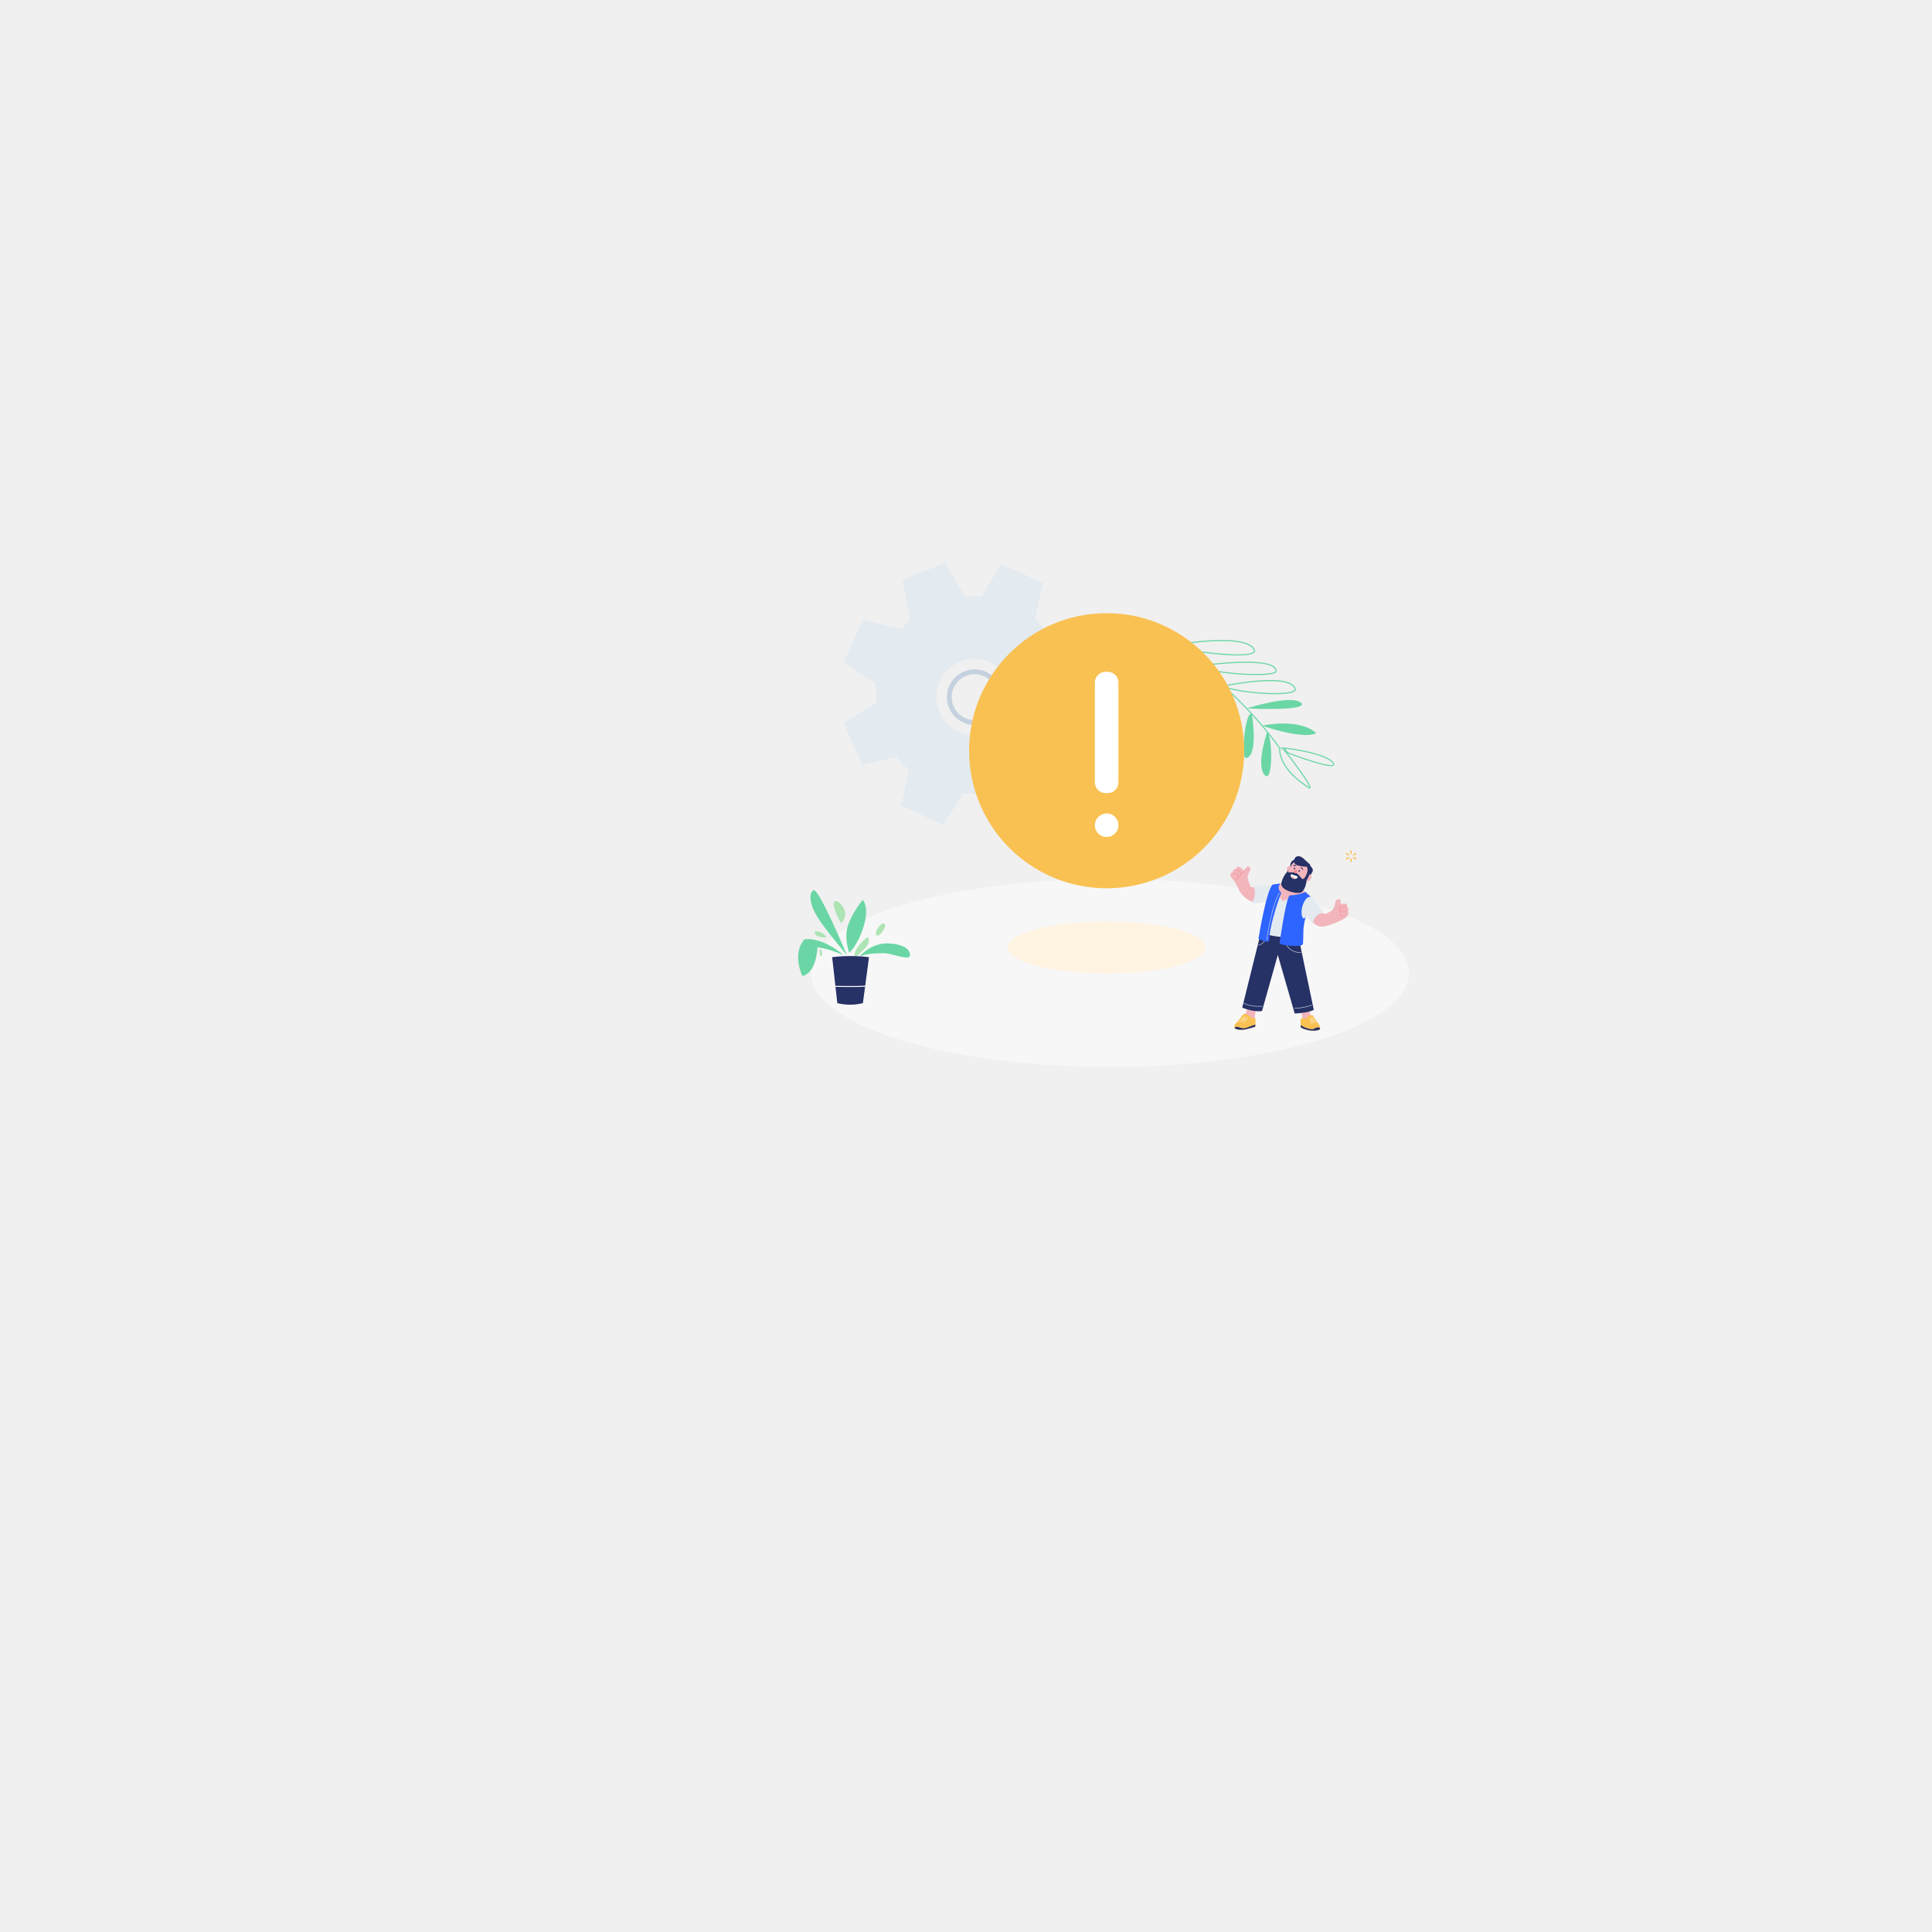
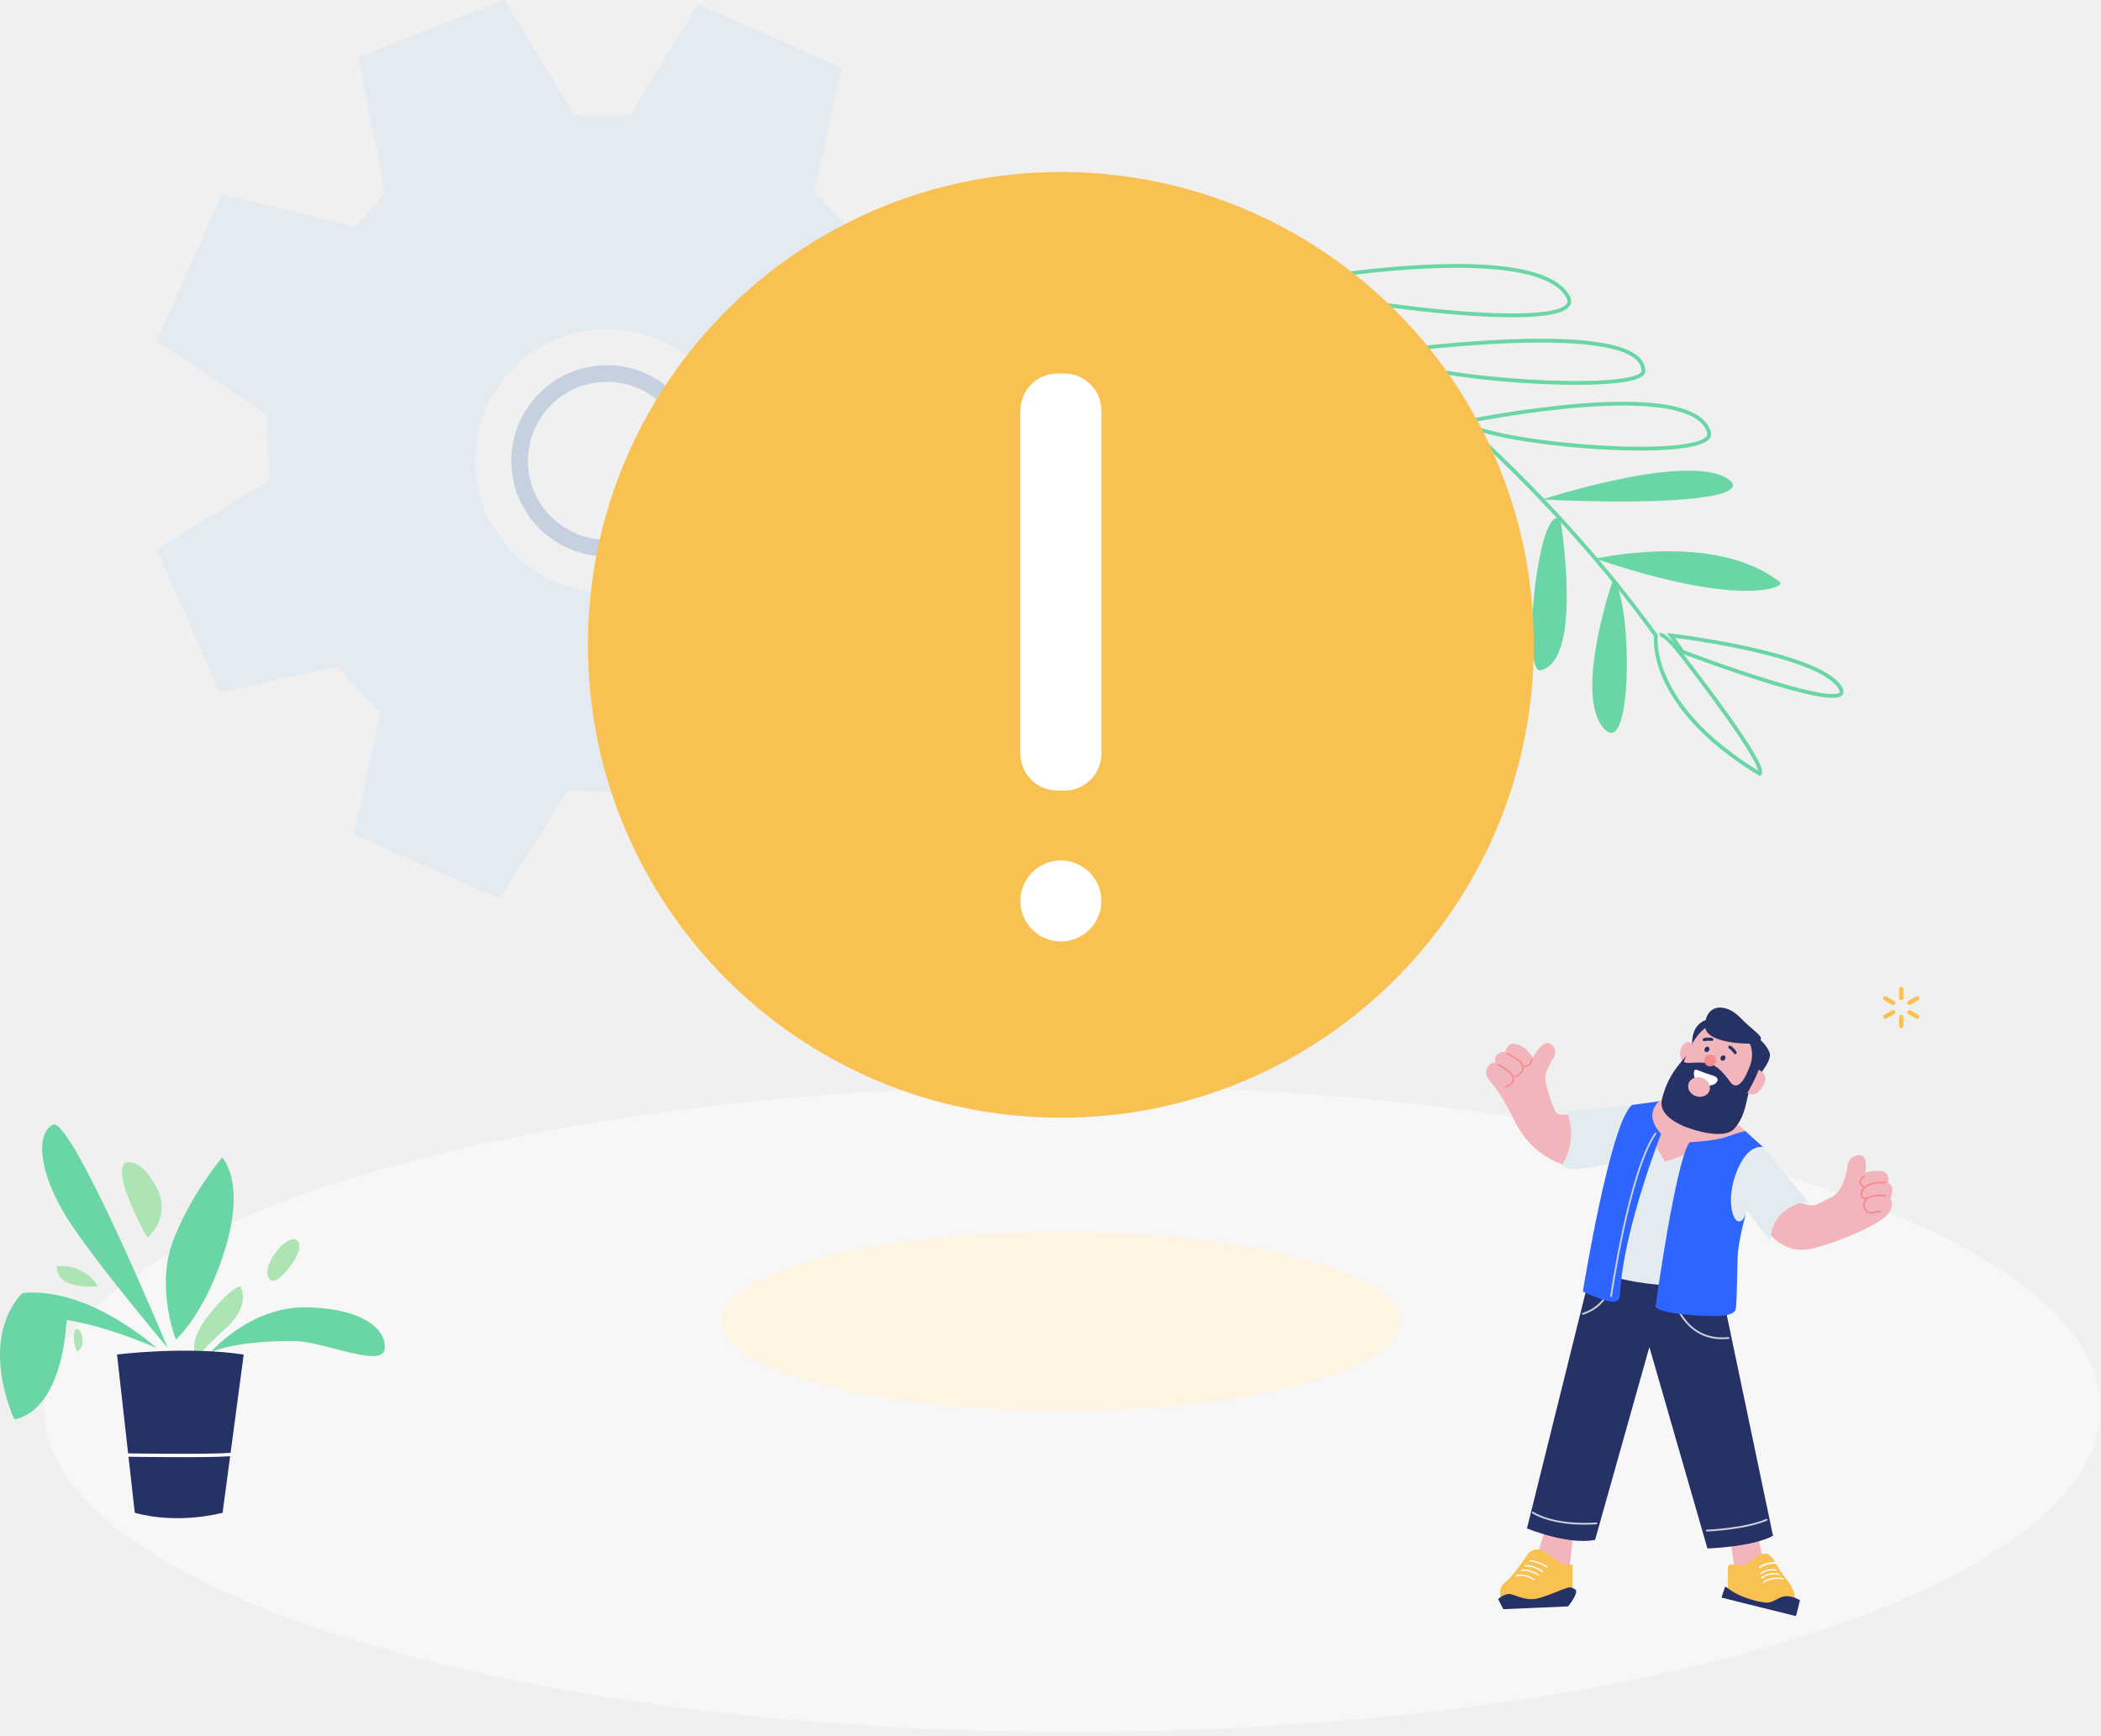
- <svg xmlns="http://www.w3.org/2000/svg" id="图层_1" data-name="图层 1" viewBox="0 0 800 800">
+ <svg xmlns="http://www.w3.org/2000/svg" xmlns:xlink="http://www.w3.org/1999/xlink" width="253px" height="209px" viewBox="0 0 253 209" version="1.1">
  <defs>
-     <style>.cls-1,.cls-13,.cls-15,.cls-17,.cls-18,.cls-19,.cls-3,.cls-4,.cls-6{fill:none;}.cls-2{fill:#e3eaf0;}.cls-15,.cls-3{stroke:#c5d1df;}.cls-19,.cls-3,.cls-4,.cls-6{stroke-miterlimit:10;}.cls-3{stroke-width:2px;}.cls-4{stroke:#6bd6a5;stroke-width:0.46px;}.cls-5{fill:#6bd6a5;}.cls-6{stroke:#f9c152;stroke-width:0.52px;}.cls-13,.cls-15,.cls-17,.cls-18,.cls-19,.cls-6{stroke-linecap:round;}.cls-7{fill:#f7f7f7;}.cls-8{fill:#fff3e1;}.cls-9{fill:#f9c152;}.cls-10{fill:#fff;}.cls-11{fill:#ace4b3;}.cls-12{fill:#263166;}.cls-13,.cls-17,.cls-18{stroke:#fff;}.cls-13,.cls-15,.cls-17,.cls-18{stroke-linejoin:round;}.cls-13{stroke-width:0.41px;}.cls-14{fill:#f2b5bc;}.cls-15{stroke-width:0.22px;}.cls-16{fill:#2e64ff;}.cls-17{stroke-width:0.16px;}.cls-18,.cls-19{stroke-width:0.2px;}.cls-19{stroke:#f58b8d;}.cls-20{clip-path:url(#clip-path);}.cls-21{clip-path:url(#clip-path-2);}.cls-22{fill:#f58b8d;}.cls-23{clip-path:url(#clip-path-3);}</style>
-     <clipPath id="clip-path">
-       <path class="cls-1" d="M514.35,420.52s.8-1.55,2.68-.08,2,1.32,2.82,1.17v3s0,.55-.41.65-1.83.55-3.36.91-4.79.45-4.94-.82a1.89,1.89,0,0,1,.93-1.89A22.11,22.11,0,0,0,514.35,420.52Z" />
-     </clipPath>
-     <clipPath id="clip-path-2">
-       <path class="cls-1" d="M544,421a26.24,26.24,0,0,0,1.71,2.58,3.4,3.4,0,0,1,.9,2.36c-.11.86-2.64.94-4.05.78s-4-1-4-1.57,0-3.28,0-3.28.21-.42,1.2-.1a1.33,1.33,0,0,0,1.05-.14,5.29,5.29,0,0,1,1.67-1.16C543.25,420.23,543.44,420.21,544,421Z" />
-     </clipPath>
-     <clipPath id="clip-path-3">
-       <path class="cls-1" d="M534.67,362c.48.05.57.25,2.14.71.64.19.59.62.32.89a1.78,1.78,0,0,1-2.06,0C534.31,363.2,534.37,362,534.67,362Z" />
-     </clipPath>
+     <path d="M183.861,187.328 C183.861,187.328 182.555,189.331 181.578,190.275 L181.578,190.275 C181.3,190.545 180.506,190.916 180.652,192.168 L180.652,192.168 C180.799,193.44 184.061,193.36 185.59,192.994 L185.59,192.994 C187.119,192.627 188.497,192.19 188.948,192.081 L188.948,192.081 C189.399,191.974 189.36,191.425 189.36,191.425 L189.36,191.425 L189.361,188.419 C188.57,188.57 188.419,188.721 186.537,187.251 L186.537,187.251 C185.931,186.777 185.438,186.616 185.048,186.616 L185.048,186.616 C184.226,186.616 183.861,187.328 183.861,187.328 L183.861,187.328 Z" id="path-1" />
+     <path d="M212.016,187.225 C211.304,187.402 210.536,188.269 210.343,188.391 L210.343,188.391 C210.02,188.597 209.586,188.617 209.298,188.526 L209.298,188.526 C208.305,188.211 208.099,188.626 208.099,188.626 L208.099,188.626 C208.099,188.626 208.033,191.349 208.059,191.909 L208.059,191.909 C208.085,192.472 210.656,193.321 212.067,193.478 L212.067,193.478 C213.478,193.635 216.005,193.557 216.116,192.704 L216.116,192.704 C216.219,191.912 215.743,190.959 215.221,190.334 L215.221,190.334 C214.538,189.519 213.509,187.754 213.509,187.754 L213.509,187.754 C213.141,187.275 212.931,187.118 212.623,187.118 L212.623,187.118 C212.46,187.118 212.271,187.162 212.016,187.225 L212.016,187.225 Z" id="path-3" />
+     <path d="M204.58,130.42 C205.611,130.973 206.369,130.705 206.64,130.435 L206.64,130.435 C206.911,130.166 206.962,129.744 206.321,129.554 L206.321,129.554 C204.752,129.088 204.654,128.892 204.18,128.835 L204.18,128.835 C204.176,128.834 204.171,128.834 204.167,128.834 L204.167,128.834 C203.872,128.834 203.832,130.016 204.58,130.42" id="path-5" />
  </defs>
-   <path class="cls-2" d="M442.87,290.61l-.5-5.75,13.83-9.67-6.83-17.25L433.12,261l-4.59-4.75,3.34-14.91-17.34-7.67L406.37,247h-6.75l-8.34-13.83L373.62,240l3.25,16.34-3.5,4.16-16.17-3.91-7.83,17.58,13.25,9,.33,7.75-13.58,8.42L357,316.61l14.17-3.17,5.16,5.67-3.16,14.58,17.5,7.75,8.25-13,7.33.17,9.5,15.58,16.42-8.33-3.75-17.34,4.16-5.16,15.67,4.33,9.58-17.5Zm-39.29,13.93a15.85,15.85,0,1,1,15.85-15.85A15.85,15.85,0,0,1,403.58,304.54Z" />
-   <circle class="cls-3" cx="403.58" cy="288.69" r="10.51" />
-   <path class="cls-4" d="M484.42,266.94s25.95,15.78,45.48,42.81c0,0-1.19,8.33,12.47,16.63,1-.84-8.09-12.7-9.79-14.82s-2.21-1.92-2.21-1.92" />
-   <path class="cls-4" d="M496.69,275.69s31.7-4.48,31.7,2.19C528.39,280.72,500.38,279,496.69,275.69Z" />
-   <path class="cls-4" d="M485,267.32s30.19-5.66,34.29,1.58C522.16,274,488.24,269.26,485,267.32Z" />
-   <path class="cls-4" d="M506.62,284.05s27.68-5.78,29.67,1.21C537.31,288.87,511,286.93,506.62,284.05Z" />
-   <path class="cls-5" d="M516.19,293.35s18.75-6.13,22.82-2.12C540.56,293.27,530.58,294,516.19,293.35Z" />
-   <path class="cls-5" d="M522.62,300.48s14.59-3.34,22.25,2.87C545.42,303.89,540.13,306.42,522.62,300.48Z" />
-   <path class="cls-5" d="M524.73,303s-4.75,13.75-1.14,17.88S527,305.05,524.73,303Z" />
-   <path class="cls-4" d="M484.75,267.15s7.35,19.23.48,26.26C481.44,297.29,482.71,266.19,484.75,267.15Z" />
-   <path class="cls-4" d="M495.39,274.68s6.14,16,1.3,23.41C494,302.14,493.46,274.61,495.39,274.68Z" />
-   <path class="cls-5" d="M505.84,283.34s7.29,18.73,1.07,24.08C504.44,309.55,503.9,283.53,505.84,283.34Z" />
-   <path class="cls-5" d="M518.39,295.69s2.85,17.08-2.38,18.22C513.67,314.43,515.62,293.81,518.39,295.69Z" />
-   <path class="cls-4" d="M531.72,309.72s17.37,2,20.27,6.15-18.86-4.17-18.86-4.17Z" />
-   <line class="cls-6" x1="559.44" y1="352.32" x2="559.44" y2="353.4" />
-   <line class="cls-6" x1="557.52" y1="353.43" x2="558.46" y2="353.97" />
-   <line class="cls-6" x1="557.52" y1="355.64" x2="558.46" y2="355.1" />
-   <line class="cls-6" x1="559.44" y1="356.75" x2="559.44" y2="355.67" />
-   <line class="cls-6" x1="561.36" y1="355.64" x2="560.42" y2="355.1" />
-   <line class="cls-6" x1="561.36" y1="353.43" x2="560.42" y2="353.97" />
-   <ellipse class="cls-7" cx="459.61" cy="402.86" rx="123.81" ry="38.92" />
-   <ellipse class="cls-8" cx="458.24" cy="392.33" rx="40.91" ry="10.78" />
-   <circle class="cls-9" cx="458.24" cy="310.86" r="56.95" />
-   <rect class="cls-10" x="433.13" y="298.42" width="50.23" height="9.76" rx="4.45" transform="translate(761.54 -154.95) rotate(90)" />
-   <rect class="cls-10" x="453.37" y="336.82" width="9.75" height="9.76" rx="4.88" transform="translate(799.94 -116.54) rotate(90)" />
-   <path class="cls-5" d="M351.66,394.52s-2.47-6.29-.33-11.9a38.57,38.57,0,0,1,5.92-10s2.83,2.83.4,10.86S351.66,394.52,351.66,394.52Z" />
-   <path class="cls-11" d="M363.05,387.35c-.36-.25-.75-1.33.49-3.1s2.2-1.86,2.46-1.81c.54.1,1.06,1.13-.52,3.21S363.29,387.51,363.05,387.35Z" />
-   <path class="cls-11" d="M359.45,388.11s1.43,2.19-1.87,5.15-3.38,3.66-3.38,3.66-1.37-1.84,1.41-5.32S359.45,388.11,359.45,388.11Z" />
-   <path class="cls-5" d="M355.86,396.05s4.74-5.52,11.5-5.41,9.73,2.65,9.45,5-7.24-.87-10.73-.94S358.35,395,355.86,396.05Z" />
-   <path class="cls-11" d="M337.34,385.67a5.26,5.26,0,0,1,4.92,2.44S337.18,388.63,337.34,385.67Z" />
-   <path class="cls-11" d="M348.26,382.26a4.94,4.94,0,0,0,1-6.27c-2.1-3.71-3.68-2.71-3.68-2.71s-.95.56.22,3.69A34.56,34.56,0,0,0,348.26,382.26Z" />
-   <path class="cls-5" d="M350.7,395.55s-11.68-28.1-13.86-26.9-1.52,6.09,1.74,11.25S350.7,395.55,350.7,395.55Z" />
-   <path class="cls-11" d="M339.79,395.94a1.26,1.26,0,0,0,.62-1.47c-.19-1.14-.43-1.29-.81-1.17S339.39,395.6,339.79,395.94Z" />
-   <path class="cls-5" d="M349.37,395.55s-8.19-7.48-16.22-6.62c-5.37,5.91-.94,15.19-.94,15.19s5.51-.26,6.32-11.95A44.67,44.67,0,0,1,349.37,395.55Z" />
-   <path class="cls-12" d="M344.58,396.33a65.4,65.4,0,0,1,15.26,0l-2.54,19.05a22,22,0,0,1-10.58,0Z" />
-   <path class="cls-13" d="M345.94,408.43s9.34.16,12.29-.06" />
-   <path class="cls-2" d="M522.08,387.06s2.58-17.23,5.39-20.5a35.76,35.76,0,0,0,3.74-.91l8.88,3.26,2.77,2.51-2.41,9-3.07,9.74L522,387.79Z" />
-   <polygon class="cls-14" points="528.44 366.32 531.14 365.57 539.93 368.74 540.84 369.58 531.02 373.11 528.91 369.7 528.44 366.32" />
-   <polygon class="cls-14" points="519.87 418.52 519.5 422.01 515.68 420.26 516.49 417.63 519.87 418.52" />
-   <polygon class="cls-14" points="538.91 418.96 539.49 423.02 542.79 421.04 542.17 418.09 538.91 418.96" />
-   <path class="cls-12" d="M522.13,386l-7.76,31.25s4.88,2,8.2,1.39l6.54-23.22,7,24.25s5.39-.16,7.9-1.52l-6.35-30.3S528.69,389,522.13,386Z" />
-   <path class="cls-15" d="M521.1,391.42s2.8-.76,3.18-3.4" />
-   <path class="cls-15" d="M532.23,390.09a6,6,0,0,0,6.4,4.25" />
-   <path class="cls-16" d="M529.84,390.58s2.42-17.53,4.11-19.82a20.11,20.11,0,0,0,4.55-.68,16.9,16.9,0,0,1,2.15-.67l2.15,1.94s-1.94-.59-3.32,3.33.18,7.29,1.24,4.73a31,31,0,0,0-.94,4.61c-.13,1.24-.09,6.42-.3,6.94s-1.26.79-3,.74S530.55,391.45,529.84,390.58Z" />
-   <path class="cls-15" d="M515.05,415.35s2.37,1.67,7.68,1.31" />
-   <path class="cls-15" d="M536,417.53a25.43,25.43,0,0,0,7.21-1.3" />
-   <path class="cls-9" d="M514.35,420.52s.8-1.55,2.68-.08,2,1.32,2.82,1.17v3s0,.55-.41.65-1.83.55-3.36.91-4.79.45-4.94-.82a1.89,1.89,0,0,1,.93-1.89A22.11,22.11,0,0,0,514.35,420.52Z" />
-   <path class="cls-17" d="M513.12,423a2.49,2.49,0,0,1,2.07.48" />
-   <path class="cls-17" d="M515.76,422.9a3.25,3.25,0,0,0-2-.61" />
-   <path class="cls-17" d="M516.25,422.5a3.19,3.19,0,0,0-2.1-.73" />
-   <path class="cls-17" d="M516.76,421.9a4.8,4.8,0,0,0-2-.74" />
-   <path class="cls-14" d="M515.07,360.55s1.23-2.38,2.22-1.58a1.28,1.28,0,0,1,.15,1.84,5.91,5.91,0,0,0-.88,2.26c0,.8,1.06,4.06,1.45,4.25a4.38,4.38,0,0,0,1.88,0l.48,4-1.67,2.11a9.91,9.91,0,0,1-5.8-5.2,18.24,18.24,0,0,0-2.78-4.58s-1-1-.55-1.85,1-.62,1-.62a1,1,0,0,1,.21-1c.51-.48.92-.26.92-.26s.34-1.22,1.16-1S514.13,359.26,515.07,360.55Z" />
-   <path class="cls-2" d="M527,366.27l-7.86.77a7.19,7.19,0,0,1-.63,6.52s.37,1.11,5.91-.25Z" />
-   <path class="cls-9" d="M544,421a26.24,26.24,0,0,0,1.71,2.58,3.4,3.4,0,0,1,.9,2.36c-.11.86-2.64.94-4.05.78s-4-1-4-1.57,0-3.28,0-3.28.21-.42,1.2-.1a1.33,1.33,0,0,0,1.05-.14,5.29,5.29,0,0,1,1.67-1.16C543.25,420.23,543.44,420.21,544,421Z" />
-   <path class="cls-14" d="M544.2,382.43a4.9,4.9,0,0,0,3.79,1.25c2.2-.29,7.82-2.41,9.54-4,.69-.54,1.07-1.63.6-2.13,0,0,.67-1.46-.26-1.91,0,0,.27-1.38-.92-1.45a4.38,4.38,0,0,0-1.86.24s.5-2.12-.71-2.13a1.46,1.46,0,0,0-1.42,1.21s-.24,3-1.93,3.85-2,1.16-2.86.9-1.67-.41-1.67-.41l-4.14,2.74,1.5,1.48Z" />
-   <path class="cls-17" d="M545.21,423.32a3.24,3.24,0,0,0-2.37.47" />
-   <path class="cls-17" d="M542.65,423.22a2.37,2.37,0,0,1,2-.43" />
-   <path class="cls-17" d="M542.5,422.71a2.44,2.44,0,0,1,1.84-.41" />
-   <path class="cls-18" d="M542.4,422a2.66,2.66,0,0,1,2.12-.51" />
-   <path class="cls-2" d="M539.87,377.75l3.77,4.87a5,5,0,0,1,2-3.73c1.92-1.32,2.79-.75,2.79-.75l-5.61-6.81S539.51,373,539.87,377.75Z" />
-   <path class="cls-19" d="M510.92,361.44s1.54.71,1.78,1.53-.89,1.09-.89,1.09" />
-   <path class="cls-19" d="M512,360.1s1.59.69,1.78,1.28.18,1-.76,1.47" />
-   <path class="cls-19" d="M514,361.59a.85.85,0,0,0,1-.76" />
-   <path class="cls-19" d="M557.52,375.63s-2.19-.26-2.82,1c-.17.4,0,.94.44.87" />
-   <path class="cls-19" d="M557.52,377.19s-2.77-.36-2.55,1.3a.9.9,0,0,0,1.22.72,1.59,1.59,0,0,1,.71-.11" />
-   <path class="cls-19" d="M555,374.85s-1,.68,0,1.36" />
-   <path class="cls-16" d="M521.1,388.73s3.29-20.42,5.93-22.46l3.26-.44s-2,1.53.23,3.92c0,0-4.55,11.57-4.93,19.14,0,.82-.22,1.39-1.9.87A13.39,13.39,0,0,1,521.1,388.73Z" />
-   <path class="cls-15" d="M524.5,389.3s2.16-15,5.34-19.6" />
-   <g class="cls-20">
-     <path class="cls-12" d="M511.33,425.45a1.89,1.89,0,0,1,.94-.28c.47,0,1.84.83,3.22.57s3.7-1.48,4.15-1.37c.17.05.54.18.62.34.25.52-1,2-1,2l-7.79.34-.63-1.23Z" />
-   </g>
-   <g class="cls-21">
-     <path class="cls-12" d="M538.88,424.7a10,10,0,0,0,4.3,1.51c.69.07,1.37-.55,2-.72a2.84,2.84,0,0,1,1.37.09l.7.32a19.46,19.46,0,0,1-.51,1.92c-.06,0-8.93-2.22-8.93-2.22l.44-1.34Z" />
-   </g>
-   <path class="cls-14" d="M533.11,361.12a1.8,1.8,0,0,1,.22-2.27c.32-.33,1-.06,1.13.28Z" />
-   <path class="cls-12" d="M533.28,368.85s4.65,1.89,6.08.24,1.37-3.56,1.85-4.67,2.76-3.32,2.37-4.43-1.87-2.58-5-3.71-4.54.51-4.35,3.06c-.58,1.28-2.74,2.48-3.66,6.32C530.49,366.41,530.52,367.62,533.28,368.85Z" />
-   <path class="cls-14" d="M533.3,361s1.54-4.57,4-4.5,5,2.21,3.86,5.15-1.93,2.4-2.29,2-1.38-2.07-2.75-2.33S533.11,361.45,533.3,361Z" />
-   <ellipse class="cls-12" cx="536.04" cy="359.57" rx="0.34" ry="0.29" transform="translate(-58.34 611.26) rotate(-56.8)" />
-   <ellipse class="cls-12" cx="537.97" cy="360.62" rx="0.34" ry="0.29" transform="translate(-58.34 613.35) rotate(-56.8)" />
-   <path class="cls-12" d="M539.32,360.11s-.22-.29-.3-.38-.36-.31-.36-.31a.18.18,0,0,1,0-.25h0c.07-.07.22-.11.62.3s.36.56.28.63h0A.18.18,0,0,1,539.32,360.11Z" />
-   <path class="cls-12" d="M536.65,358.55s-.36,0-.48,0-.48.06-.48.06a.18.18,0,0,1-.17-.18h0c0-.1.06-.24.64-.26s.65.12.65.22h0A.16.16,0,0,1,536.65,358.55Z" />
-   <path class="cls-12" d="M541.57,358.89s-6,.16-5.77-2.33,2.51-2.56,4.18-.87,2.62,2.14,2.56,2.64S541.57,358.89,541.57,358.89Z" />
-   <circle class="cls-22" cx="536.42" cy="360.92" r="0.71" />
-   <path class="cls-10" d="M534.67,362c.48.05.57.25,2.14.71.64.19.59.62.32.89a1.78,1.78,0,0,1-2.06,0C534.31,363.2,534.37,362,534.67,362Z" />
-   <path class="cls-14" d="M542.28,362a1.23,1.23,0,0,1,.58,1.83c-.73,1.25-1.2,1.25-2,1A20,20,0,0,0,542.28,362Z" />
-   <g class="cls-23">
-     <ellipse class="cls-14" cx="535.09" cy="364.11" rx="1.16" ry="1.33" transform="translate(25.73 763.42) rotate(-72.33)" />
+   <g id="页面-1" stroke="none" stroke-width="1" fill="none" fill-rule="evenodd">
+     <g id="反馈-异常" transform="translate(-0.000062, 0)">
+       <path d="M73.084,71.354 C64.328,71.354 57.23,64.255 57.23,55.5 C57.23,46.744 64.328,39.645 73.084,39.645 C81.84,39.645 88.938,46.744 88.938,55.5 C88.938,64.255 81.84,71.354 73.084,71.354 L73.084,71.354 Z M112.376,57.416 L111.876,51.667 L125.709,42 L118.876,24.75 L102.626,27.833 L98.042,23.083 L101.376,8.166 L84.042,0.5 L75.876,13.833 L69.126,13.833 L60.792,0 L43.126,6.833 L46.376,23.166 L42.876,27.333 L26.709,23.416 L18.876,41 L32.126,50 L32.459,57.75 L18.876,66.167 L26.459,83.417 L40.626,80.25 L45.792,85.917 L42.626,100.5 L60.126,108.25 L68.376,95.25 L75.709,95.416 L85.209,111 L101.626,102.666 L97.876,85.333 L102.042,80.167 L117.709,84.5 L127.292,67 L112.376,57.416 Z" id="Fill-1" fill="#E3EAF0" />
+       <path d="M83.595,55.5 C83.595,61.306 78.889,66.012 73.084,66.012 C67.278,66.012 62.572,61.306 62.572,55.5 C62.572,49.694 67.278,44.988 73.084,44.988 C78.889,44.988 83.595,49.694 83.595,55.5 Z" id="Stroke-3" stroke="#C5D1DF" stroke-width="2" />
+       <path d="M153.923,33.754 C153.923,33.754 179.882,49.528 199.409,76.561 C199.409,76.561 198.213,84.888 211.882,93.186 C212.915,92.355 203.784,80.493 202.09,78.368 C200.395,76.243 199.878,76.445 199.878,76.445" id="Stroke-5" stroke="#6BD6A5" stroke-width="0.459" />
+       <path d="M166.199,42.498 C166.199,42.498 197.898,38.023 197.898,44.686 C197.898,47.528 169.885,45.788 166.199,42.498 Z" id="Stroke-7" stroke="#6BD6A5" stroke-width="0.459" />
+       <path d="M154.516,34.125 C154.516,34.125 184.707,28.471 188.804,35.707 C191.672,40.772 157.75,36.065 154.516,34.125 Z" id="Stroke-9" stroke="#6BD6A5" stroke-width="0.459" />
+       <path d="M176.132,50.862 C176.132,50.862 203.812,45.078 205.793,52.065 C206.819,55.679 180.495,53.74 176.132,50.862 Z" id="Stroke-11" stroke="#6BD6A5" stroke-width="0.459" />
+       <path d="M185.699,60.157 C185.699,60.157 204.444,54.034 208.522,58.038 C210.073,60.077 200.092,60.84 185.699,60.157" id="Fill-13" fill="#6BD6A5" />
+       <path d="M192.125,67.285 C192.125,67.285 206.713,63.954 214.38,70.156 C214.925,70.702 209.642,73.228 192.125,67.285" id="Fill-15" fill="#6BD6A5" />
+       <path d="M194.233,69.818 C194.233,69.818 189.483,83.566 193.102,87.702 C196.72,91.837 196.542,71.864 194.233,69.818" id="Fill-17" fill="#6BD6A5" />
+       <path d="M154.254,33.959 C154.254,33.959 161.611,53.188 154.736,60.221 C150.946,64.097 152.221,32.998 154.254,33.959 Z" id="Stroke-19" stroke="#6BD6A5" stroke-width="0.459" />
+       <path d="M164.898,41.486 C164.898,41.486 171.036,57.499 166.199,64.901 C163.553,68.95 162.969,41.418 164.898,41.486 Z" id="Stroke-21" stroke="#6BD6A5" stroke-width="0.459" />
+       <path d="M175.344,50.154 C175.344,50.154 182.64,68.881 176.418,74.234 C173.948,76.359 173.409,50.339 175.344,50.154" id="Fill-23" fill="#6BD6A5" />
+       <path d="M187.893,62.499 C187.893,62.499 190.746,79.575 185.52,80.724 C183.18,81.238 185.129,60.617 187.893,62.499" id="Fill-25" fill="#6BD6A5" />
+       <path d="M201.228,76.531 C201.228,76.531 218.601,78.57 221.502,82.677 C224.402,86.783 202.635,78.512 202.635,78.512 L201.228,76.531 Z" id="Stroke-27" stroke="#6BD6A5" stroke-width="0.459" />
+       <line x1="228.946" y1="119.131" x2="228.946" y2="120.209" id="Stroke-29" stroke="#F9C152" stroke-width="0.518" stroke-linecap="round" />
+       <line x1="227.029" y1="120.238" x2="227.963" y2="120.778" id="Stroke-31" stroke="#F9C152" stroke-width="0.518" stroke-linecap="round" />
+       <line x1="227.029" y1="122.453" x2="227.963" y2="121.913" id="Stroke-33" stroke="#F9C152" stroke-width="0.518" stroke-linecap="round" />
+       <line x1="228.946" y1="123.559" x2="228.946" y2="122.48" id="Stroke-35" stroke="#F9C152" stroke-width="0.518" stroke-linecap="round" />
+       <line x1="230.864" y1="122.453" x2="229.93" y2="121.913" id="Stroke-37" stroke="#F9C152" stroke-width="0.518" stroke-linecap="round" />
+       <line x1="230.864" y1="120.238" x2="229.93" y2="120.778" id="Stroke-39" stroke="#F9C152" stroke-width="0.518" stroke-linecap="round" />
+       <path d="M252.93,169.672 C252.93,191.164 197.498,208.587 129.119,208.587 C60.74,208.587 5.307,191.164 5.307,169.672 C5.307,148.18 60.74,130.757 129.119,130.757 C197.498,130.757 252.93,148.18 252.93,169.672" id="Fill-41" fill="#F7F7F7" />
+       <path d="M168.664,159.136 C168.664,165.09 150.346,169.916 127.749,169.916 C105.152,169.916 86.834,165.09 86.834,159.136 C86.834,153.183 105.152,148.356 127.749,148.356 C150.346,148.356 168.664,153.183 168.664,159.136" id="Fill-44" fill="#FFF3E1" />
+       <path d="M184.699,77.666 C184.699,109.118 159.202,134.615 127.749,134.615 C96.296,134.615 70.799,109.118 70.799,77.666 C70.799,46.214 96.296,20.716 127.749,20.716 C159.202,20.716 184.699,46.214 184.699,77.666" id="Fill-45" fill="#F9C152" />
+       <path d="M122.871,90.766 L122.871,49.443 C122.871,46.993 124.875,44.989 127.325,44.989 L128.174,44.989 C130.623,44.989 132.628,46.993 132.628,49.443 L132.628,90.766 C132.628,93.215 130.623,95.219 128.174,95.219 L127.325,95.219 C124.875,95.219 122.871,93.215 122.871,90.766" id="Fill-46" fill="#FFFFFF" />
+       <path d="M122.871,108.51 L122.871,108.51 C122.871,105.828 125.065,103.634 127.747,103.634 L127.752,103.634 C130.433,103.634 132.628,105.828 132.628,108.51 C132.628,111.192 130.433,113.385 127.752,113.385 L127.747,113.385 C125.065,113.385 122.871,111.192 122.871,108.51" id="Fill-47" fill="#FFFFFF" />
+       <path d="M21.173,161.331 C21.173,161.331 18.702,155.034 20.84,149.428 C22.979,143.82 26.757,139.4 26.757,139.4 C26.757,139.4 29.584,142.227 27.161,150.259 C24.737,158.29 21.173,161.331 21.173,161.331" id="Fill-48" fill="#6BD6A5" />
+       <path d="M32.554,154.155 C32.195,153.912 31.805,152.825 33.053,151.054 C34.3,149.285 35.248,149.201 35.512,149.249 C36.05,149.346 36.569,150.378 34.989,152.457 C33.409,154.536 32.797,154.32 32.554,154.155" id="Fill-49" fill="#ACE4B3" />
+       <path d="M28.953,154.916 C28.953,154.916 30.392,157.113 27.089,160.071 C23.786,163.03 23.703,163.73 23.703,163.73 C23.703,163.73 22.337,161.89 25.117,158.408 C27.897,154.928 28.953,154.916 28.953,154.916" id="Fill-50" fill="#ACE4B3" />
+       <path d="M25.366,162.863 C25.366,162.863 30.106,157.34 36.866,157.446 C43.626,157.552 46.595,160.095 46.322,162.46 C46.049,164.824 39.075,161.592 35.583,161.521 C32.09,161.45 27.861,161.818 25.366,162.863" id="Fill-51" fill="#6BD6A5" />
+       <path d="M6.845,152.48 C6.845,152.48 10.16,152.113 11.763,154.916 C11.763,154.916 6.691,155.438 6.845,152.48" id="Fill-52" fill="#ACE4B3" />
+       <path d="M17.763,149.071 C17.763,149.071 20.84,146.51 18.737,142.8 C16.634,139.092 15.054,140.09 15.054,140.09 C15.054,140.09 14.104,140.648 15.28,143.784 C16.456,146.921 17.763,149.071 17.763,149.071" id="Fill-53" fill="#ACE4B3" />
+       <path d="M20.206,162.36 C20.206,162.36 8.532,134.26 6.346,135.464 C4.16,136.668 4.825,141.547 8.088,146.711 C11.351,151.875 20.206,162.36 20.206,162.36" id="Fill-54" fill="#6BD6A5" />
+       <path d="M9.3,162.749 C9.3,162.749 10.108,162.408 9.918,161.275 C9.728,160.143 9.49,159.992 9.11,160.111 C8.73,160.23 8.896,162.408 9.3,162.749" id="Fill-55" fill="#ACE4B3" />
+       <path d="M18.876,162.36 C18.876,162.36 10.687,154.883 2.656,155.739 C-2.714,161.647 1.721,170.929 1.721,170.929 C1.721,170.929 7.226,170.669 8.033,158.978 C8.033,158.978 12.302,159.517 18.876,162.36" id="Fill-56" fill="#6BD6A5" />
+       <path d="M14.092,163.136 C14.092,163.136 22.337,162.091 29.346,163.136 L26.804,182.192 C26.804,182.192 21.529,183.664 16.23,182.192 L14.092,163.136 Z" id="Fill-57" fill="#263166" />
+       <path d="M15.45,175.242 C15.45,175.242 24.789,175.396 27.738,175.182" id="Stroke-58" stroke="#FFFFFF" stroke-width="0.407" stroke-linecap="round" stroke-linejoin="round" />
+       <path d="M191.584,153.874 C191.584,153.874 194.17,136.641 196.975,133.374 C198.69,133.077 200.718,132.461 200.718,132.461 L209.6,135.716 L212.371,138.228 L209.959,147.22 L206.884,156.965 L191.489,154.596 L191.584,153.874 Z" id="Fill-59" fill="#E3EAF0" />
+       <polygon id="Fill-60" fill="#F2B5BC" points="197.946 133.129 200.65 132.385 209.443 135.552 210.345 136.389 200.526 139.919 198.418 136.507" />
+       <polygon id="Fill-61" fill="#F2B5BC" points="189.376 185.333 189.009 188.817 185.183 187.07 185.994 184.436" />
+       <polygon id="Fill-62" fill="#F2B5BC" points="208.418 185.772 208.995 189.83 212.295 187.849 211.674 184.897" />
+       <path d="M191.641,152.815 L183.877,184.073 C183.877,184.073 188.755,186.111 192.077,185.458 L198.616,162.235 L205.607,186.492 C205.607,186.492 210.998,186.329 213.503,184.967 L207.159,154.667 C207.159,154.667 198.202,155.783 191.641,152.815" id="Fill-63" fill="#263166" />
+       <path d="M190.607,158.233 C190.607,158.233 193.411,157.47 193.792,154.83" id="Stroke-64" stroke="#C5D1DF" stroke-width="0.218" stroke-linecap="round" stroke-linejoin="round" />
+       <path d="M201.742,156.899 C201.742,156.899 203.131,161.663 208.14,161.146" id="Stroke-65" stroke="#C5D1DF" stroke-width="0.218" stroke-linecap="round" stroke-linejoin="round" />
+       <path d="M199.349,157.388 C199.349,157.388 201.769,139.856 203.457,137.569 C203.457,137.569 206.397,137.459 208.004,136.888 C209.61,136.317 210.161,136.218 210.161,136.218 L212.313,138.156 C212.313,138.156 210.372,137.569 208.984,141.489 C207.595,145.409 209.166,148.777 210.228,146.217 C210.228,146.217 209.499,148.742 209.283,150.827 C209.155,152.074 209.202,157.252 208.984,157.77 C208.766,158.286 207.731,158.559 206.016,158.504 C204.301,158.45 200.06,158.26 199.349,157.388" id="Fill-66" fill="#2E64FF" />
+       <path d="M184.563,182.164 C184.563,182.164 186.932,183.824 192.24,183.471" id="Stroke-67" stroke="#C5D1DF" stroke-width="0.218" stroke-linecap="round" stroke-linejoin="round" />
+       <path d="M205.526,184.341 C205.526,184.341 210.073,184.178 212.741,183.034" id="Stroke-68" stroke="#C5D1DF" stroke-width="0.218" stroke-linecap="round" stroke-linejoin="round" />
+       <path d="M183.861,187.329 C183.861,187.329 184.655,185.78 186.537,187.251 C188.418,188.721 188.57,188.57 189.36,188.42 L189.359,191.426 C189.359,191.426 189.399,191.975 188.948,192.082 C188.497,192.19 187.118,192.628 185.589,192.994 C184.06,193.36 180.798,193.44 180.651,192.168 C180.506,190.916 181.299,190.545 181.577,190.275 C182.555,189.331 183.861,187.329 183.861,187.329" id="Fill-69" fill="#F9C152" />
+       <path d="M182.627,189.769 C182.627,189.769 183.685,189.465 184.695,190.249" id="Stroke-70" stroke="#FFFFFF" stroke-width="0.157" stroke-linecap="round" stroke-linejoin="round" />
+       <path d="M185.263,189.712 C185.263,189.712 184.391,189.014 183.224,189.102" id="Stroke-71" stroke="#FFFFFF" stroke-width="0.157" stroke-linecap="round" stroke-linejoin="round" />
+       <path d="M185.753,189.308 C185.753,189.308 184.959,188.563 183.66,188.583" id="Stroke-72" stroke="#FFFFFF" stroke-width="0.157" stroke-linecap="round" stroke-linejoin="round" />
+       <path d="M186.263,188.71 C186.263,188.71 185.489,188.143 184.244,187.965" id="Stroke-73" stroke="#FFFFFF" stroke-width="0.157" stroke-linecap="round" stroke-linejoin="round" />
+       <path d="M184.581,127.36 C184.581,127.36 185.806,124.984 186.803,125.78 C187.799,126.576 186.95,127.622 186.95,127.622 C186.95,127.622 186.035,129.075 186.067,129.876 C186.1,130.675 187.129,133.94 187.515,134.125 C188.095,134.402 189.402,134.17 189.402,134.17 L189.874,138.137 L188.209,140.246 C188.209,140.246 184.472,139.272 182.41,135.053 C180.649,131.452 179.631,130.469 179.631,130.469 C179.631,130.469 178.586,129.451 179.076,128.618 C179.561,127.793 180.089,127.997 180.089,127.997 C180.089,127.997 179.867,127.412 180.301,127.001 C180.808,126.521 181.216,126.739 181.216,126.739 C181.216,126.739 181.555,125.519 182.38,125.721 C183.299,125.947 183.642,126.069 184.581,127.36" id="Fill-74" fill="#F2B5BC" />
+       <path d="M196.542,133.077 L188.674,133.853 C188.674,133.853 190.171,137.161 188.048,140.373 C188.048,140.373 188.415,141.476 193.956,140.115 L196.542,133.077 Z" id="Fill-75" fill="#E3EAF0" />
+       <path d="M213.509,187.754 C213.509,187.754 214.538,189.519 215.221,190.334 C215.744,190.958 216.219,191.911 216.116,192.703 C216.005,193.557 213.479,193.635 212.067,193.478 C210.656,193.321 208.086,192.472 208.06,191.909 C208.034,191.348 208.099,188.626 208.099,188.626 C208.099,188.626 208.305,188.211 209.298,188.525 C209.585,188.616 210.02,188.597 210.343,188.391 C210.536,188.269 211.304,187.401 212.016,187.225 C212.755,187.042 212.947,187.023 213.509,187.754" id="Fill-76" fill="#F9C152" />
+       <path d="M213.708,149.236 C213.708,149.236 215.292,150.788 217.498,150.494 C219.703,150.2 225.322,148.077 227.037,146.508 C227.723,145.969 228.107,144.883 227.642,144.377 C227.642,144.377 228.312,142.915 227.38,142.465 C227.38,142.465 227.65,141.086 226.457,141.02 C225.265,140.955 224.595,141.257 224.595,141.257 C224.595,141.257 225.102,139.141 223.893,139.125 C222.684,139.109 222.472,140.342 222.472,140.342 C222.472,140.342 222.227,143.364 220.536,144.189 C218.845,145.013 218.55,145.35 217.675,145.09 C216.796,144.828 216.011,144.679 216.011,144.679 L211.867,147.415 L213.373,148.902 L213.708,149.236 Z" id="Fill-77" fill="#F2B5BC" />
+       <path d="M214.721,190.133 C214.721,190.133 213.114,189.859 212.343,190.603" id="Stroke-78" stroke="#FFFFFF" stroke-width="0.157" stroke-linecap="round" stroke-linejoin="round" />
+       <path d="M212.157,190.029 C212.157,190.029 213.029,189.294 214.176,189.597" id="Stroke-79" stroke="#FFFFFF" stroke-width="0.157" stroke-linecap="round" stroke-linejoin="round" />
+       <path d="M212.01,189.524 C212.01,189.524 212.971,188.842 213.853,189.107" id="Stroke-80" stroke="#FFFFFF" stroke-width="0.157" stroke-linecap="round" stroke-linejoin="round" />
+       <path d="M211.912,188.776 C211.912,188.776 212.659,188.078 214.031,188.274" id="Stroke-81" stroke="#FFFFFF" stroke-width="0.196" stroke-linecap="round" stroke-linejoin="round" />
+       <path d="M209.378,144.555 L213.144,149.43 C213.144,149.43 213.189,147.025 215.113,145.7 C217.037,144.374 217.904,144.951 217.904,144.951 L212.3,138.14 C212.3,138.14 209.015,139.817 209.378,144.555" id="Fill-82" fill="#E3EAF0" />
+       <path d="M180.432,128.25 C180.432,128.25 181.968,128.96 182.213,129.776 C182.458,130.595 181.322,130.871 181.322,130.871" id="Stroke-83" stroke="#F58B8D" stroke-width="0.196" stroke-linecap="round" />
+       <path d="M181.494,126.911 C181.494,126.911 183.087,127.597 183.283,128.193 C183.479,128.79 183.462,129.174 182.523,129.655" id="Stroke-84" stroke="#F58B8D" stroke-width="0.196" stroke-linecap="round" />
+       <path d="M183.511,128.397 C183.511,128.397 184.36,128.495 184.467,127.637" id="Stroke-85" stroke="#F58B8D" stroke-width="0.196" stroke-linecap="round" />
+       <path d="M227.029,142.441 C227.029,142.441 224.836,142.184 224.211,143.458 C224.04,143.862 224.26,144.401 224.652,144.328" id="Stroke-86" stroke="#F58B8D" stroke-width="0.196" stroke-linecap="round" />
+       <path d="M227.029,143.997 C227.029,143.997 224.26,143.642 224.481,145.296 C224.64,146.153 225.449,146.153 225.694,146.018 C225.939,145.884 226.404,145.908 226.404,145.908" id="Stroke-87" stroke="#F58B8D" stroke-width="0.196" stroke-linecap="round" />
+       <path d="M224.468,141.657 C224.468,141.657 223.451,142.337 224.468,143.017" id="Stroke-88" stroke="#F58B8D" stroke-width="0.196" stroke-linecap="round" />
+       <path d="M190.607,155.538 C190.607,155.538 193.901,135.119 196.542,133.077 L199.801,132.638 C199.801,132.638 197.794,134.166 200.027,136.561 C200.027,136.561 195.48,148.133 195.099,155.701 C195.072,156.517 194.881,157.09 193.193,156.572 C191.505,156.055 190.607,155.538 190.607,155.538" id="Fill-89" fill="#2E64FF" />
+       <path d="M194.009,156.105 C194.009,156.105 196.166,141.135 199.349,136.507" id="Stroke-90" stroke="#C5D1DF" stroke-width="0.218" stroke-linecap="round" stroke-linejoin="round" />
+       <mask id="mask-2" fill="white">
+         <use xlink:href="#path-1" />
+       </mask>
+       <g id="Clip-92" />
+       <path d="M180.833,192.261 C180.833,192.261 181.303,191.961 181.774,191.974 C182.244,191.987 183.621,192.81 184.997,192.549 C186.374,192.287 188.699,191.064 189.147,191.183 C189.318,191.229 189.69,191.361 189.765,191.518 C190.016,192.04 188.819,193.472 188.819,193.472 L181.027,193.805 L180.397,192.583 L180.833,192.261 Z" id="Fill-91" fill="#263166" />
+       <mask id="mask-4" fill="white">
+         <use xlink:href="#path-3" />
+       </mask>
+       <g id="Clip-94" />
+       <path d="M208.383,191.508 C209.275,192.164 211.108,192.861 212.686,193.018 C213.383,193.086 214.058,192.469 214.675,192.302 C215.293,192.135 216.047,192.39 216.047,192.39 L216.751,192.711 C216.751,192.711 216.31,194.633 216.242,194.633 C216.173,194.633 207.305,192.407 207.305,192.407 L207.744,191.071 L208.383,191.508 Z" id="Fill-93" fill="#263166" />
+       <path d="M202.62,127.928 C202.62,127.928 201.79,126.747 202.837,125.66 C203.158,125.327 203.816,125.596 203.969,125.937 L202.62,127.928 Z" id="Fill-95" fill="#F2B5BC" />
+       <path d="M202.79,135.655 C202.79,135.655 207.435,137.551 208.871,135.901 C210.307,134.252 210.242,132.344 210.714,131.23 C211.185,130.116 213.478,127.909 213.092,126.795 C212.707,125.68 211.222,124.223 208.118,123.088 C205.014,121.952 203.578,123.601 203.771,126.151 C203.193,127.43 201.026,128.634 200.104,132.469 C199.997,133.219 200.03,134.433 202.79,135.655" id="Fill-97" fill="#263166" />
+       <path d="M202.804,127.777 C202.804,127.777 204.348,123.208 206.847,123.281 C209.346,123.354 211.821,125.486 210.706,128.426 C209.591,131.367 208.783,130.828 208.415,130.386 C208.048,129.945 207.035,128.316 205.673,128.059 C204.311,127.801 202.62,128.259 202.804,127.777" id="Fill-99" fill="#F2B5BC" />
+       <path d="M205.789,126.539 C205.685,126.698 205.495,126.756 205.363,126.67 C205.231,126.583 205.208,126.385 205.311,126.227 C205.415,126.068 205.606,126.011 205.738,126.097 C205.87,126.183 205.893,126.381 205.789,126.539" id="Fill-101" fill="#263166" />
+       <path d="M207.718,127.587 C207.614,127.745 207.424,127.803 207.292,127.716 C207.16,127.63 207.137,127.433 207.24,127.275 C207.344,127.115 207.535,127.058 207.667,127.144 C207.799,127.231 207.822,127.428 207.718,127.587" id="Fill-103" fill="#263166" />
+       <path d="M208.832,126.916 C208.832,126.916 208.613,126.629 208.529,126.543 C208.445,126.457 208.164,126.231 208.164,126.231 C208.098,126.163 208.104,126.052 208.175,125.981 C208.247,125.912 208.398,125.871 208.798,126.281 C209.175,126.668 209.153,126.841 209.081,126.912 C209.01,126.981 208.897,126.984 208.832,126.916" id="Fill-105" fill="#263166" />
+       <path d="M206.157,125.363 C206.157,125.363 205.797,125.333 205.677,125.337 C205.557,125.341 205.2,125.396 205.2,125.396 C205.107,125.399 205.027,125.32 205.024,125.22 C205.02,125.12 205.091,124.981 205.664,124.962 C206.204,124.942 206.318,125.075 206.321,125.176 C206.325,125.275 206.251,125.36 206.157,125.363" id="Fill-107" fill="#263166" />
+       <path d="M211.082,125.698 C211.082,125.698 205.087,125.862 205.308,123.371 C205.528,120.88 207.823,120.806 209.489,122.497 C211.155,124.187 212.111,124.636 212.046,125.135 C211.98,125.634 211.082,125.698 211.082,125.698" id="Fill-109" fill="#263166" />
+       <path d="M206.64,127.728 C206.64,128.121 206.322,128.438 205.929,128.438 C205.537,128.438 205.219,128.121 205.219,127.728 C205.219,127.335 205.537,127.017 205.929,127.017 C206.322,127.017 206.64,127.335 206.64,127.728" id="Fill-111" fill="#F58B8D" />
+       <path d="M204.18,128.834 C204.654,128.893 204.752,129.088 206.321,129.554 C206.962,129.744 206.911,130.166 206.64,130.435 C206.369,130.704 205.612,130.974 204.58,130.419 C203.821,130.011 203.873,128.798 204.18,128.834" id="Fill-113" fill="#FFFFFF" />
+       <path d="M211.784,128.833 C211.784,128.833 213.107,129.398 212.372,130.655 C211.637,131.913 211.163,131.913 210.412,131.651 C210.412,131.651 211.392,129.984 211.784,128.833" id="Fill-115" fill="#F2B5BC" />
+       <mask id="mask-6" fill="white">
+         <use xlink:href="#path-5" />
+       </mask>
+       <g id="Clip-118" />
+       <path d="M205.867,131.323 C205.672,131.935 204.947,132.252 204.247,132.028 C203.548,131.805 203.139,131.129 203.334,130.516 C203.529,129.903 204.254,129.588 204.954,129.81 C205.653,130.033 206.062,130.711 205.867,131.323" id="Fill-117" fill="#F2B5BC" />
+     </g>
  </g>
</svg>
